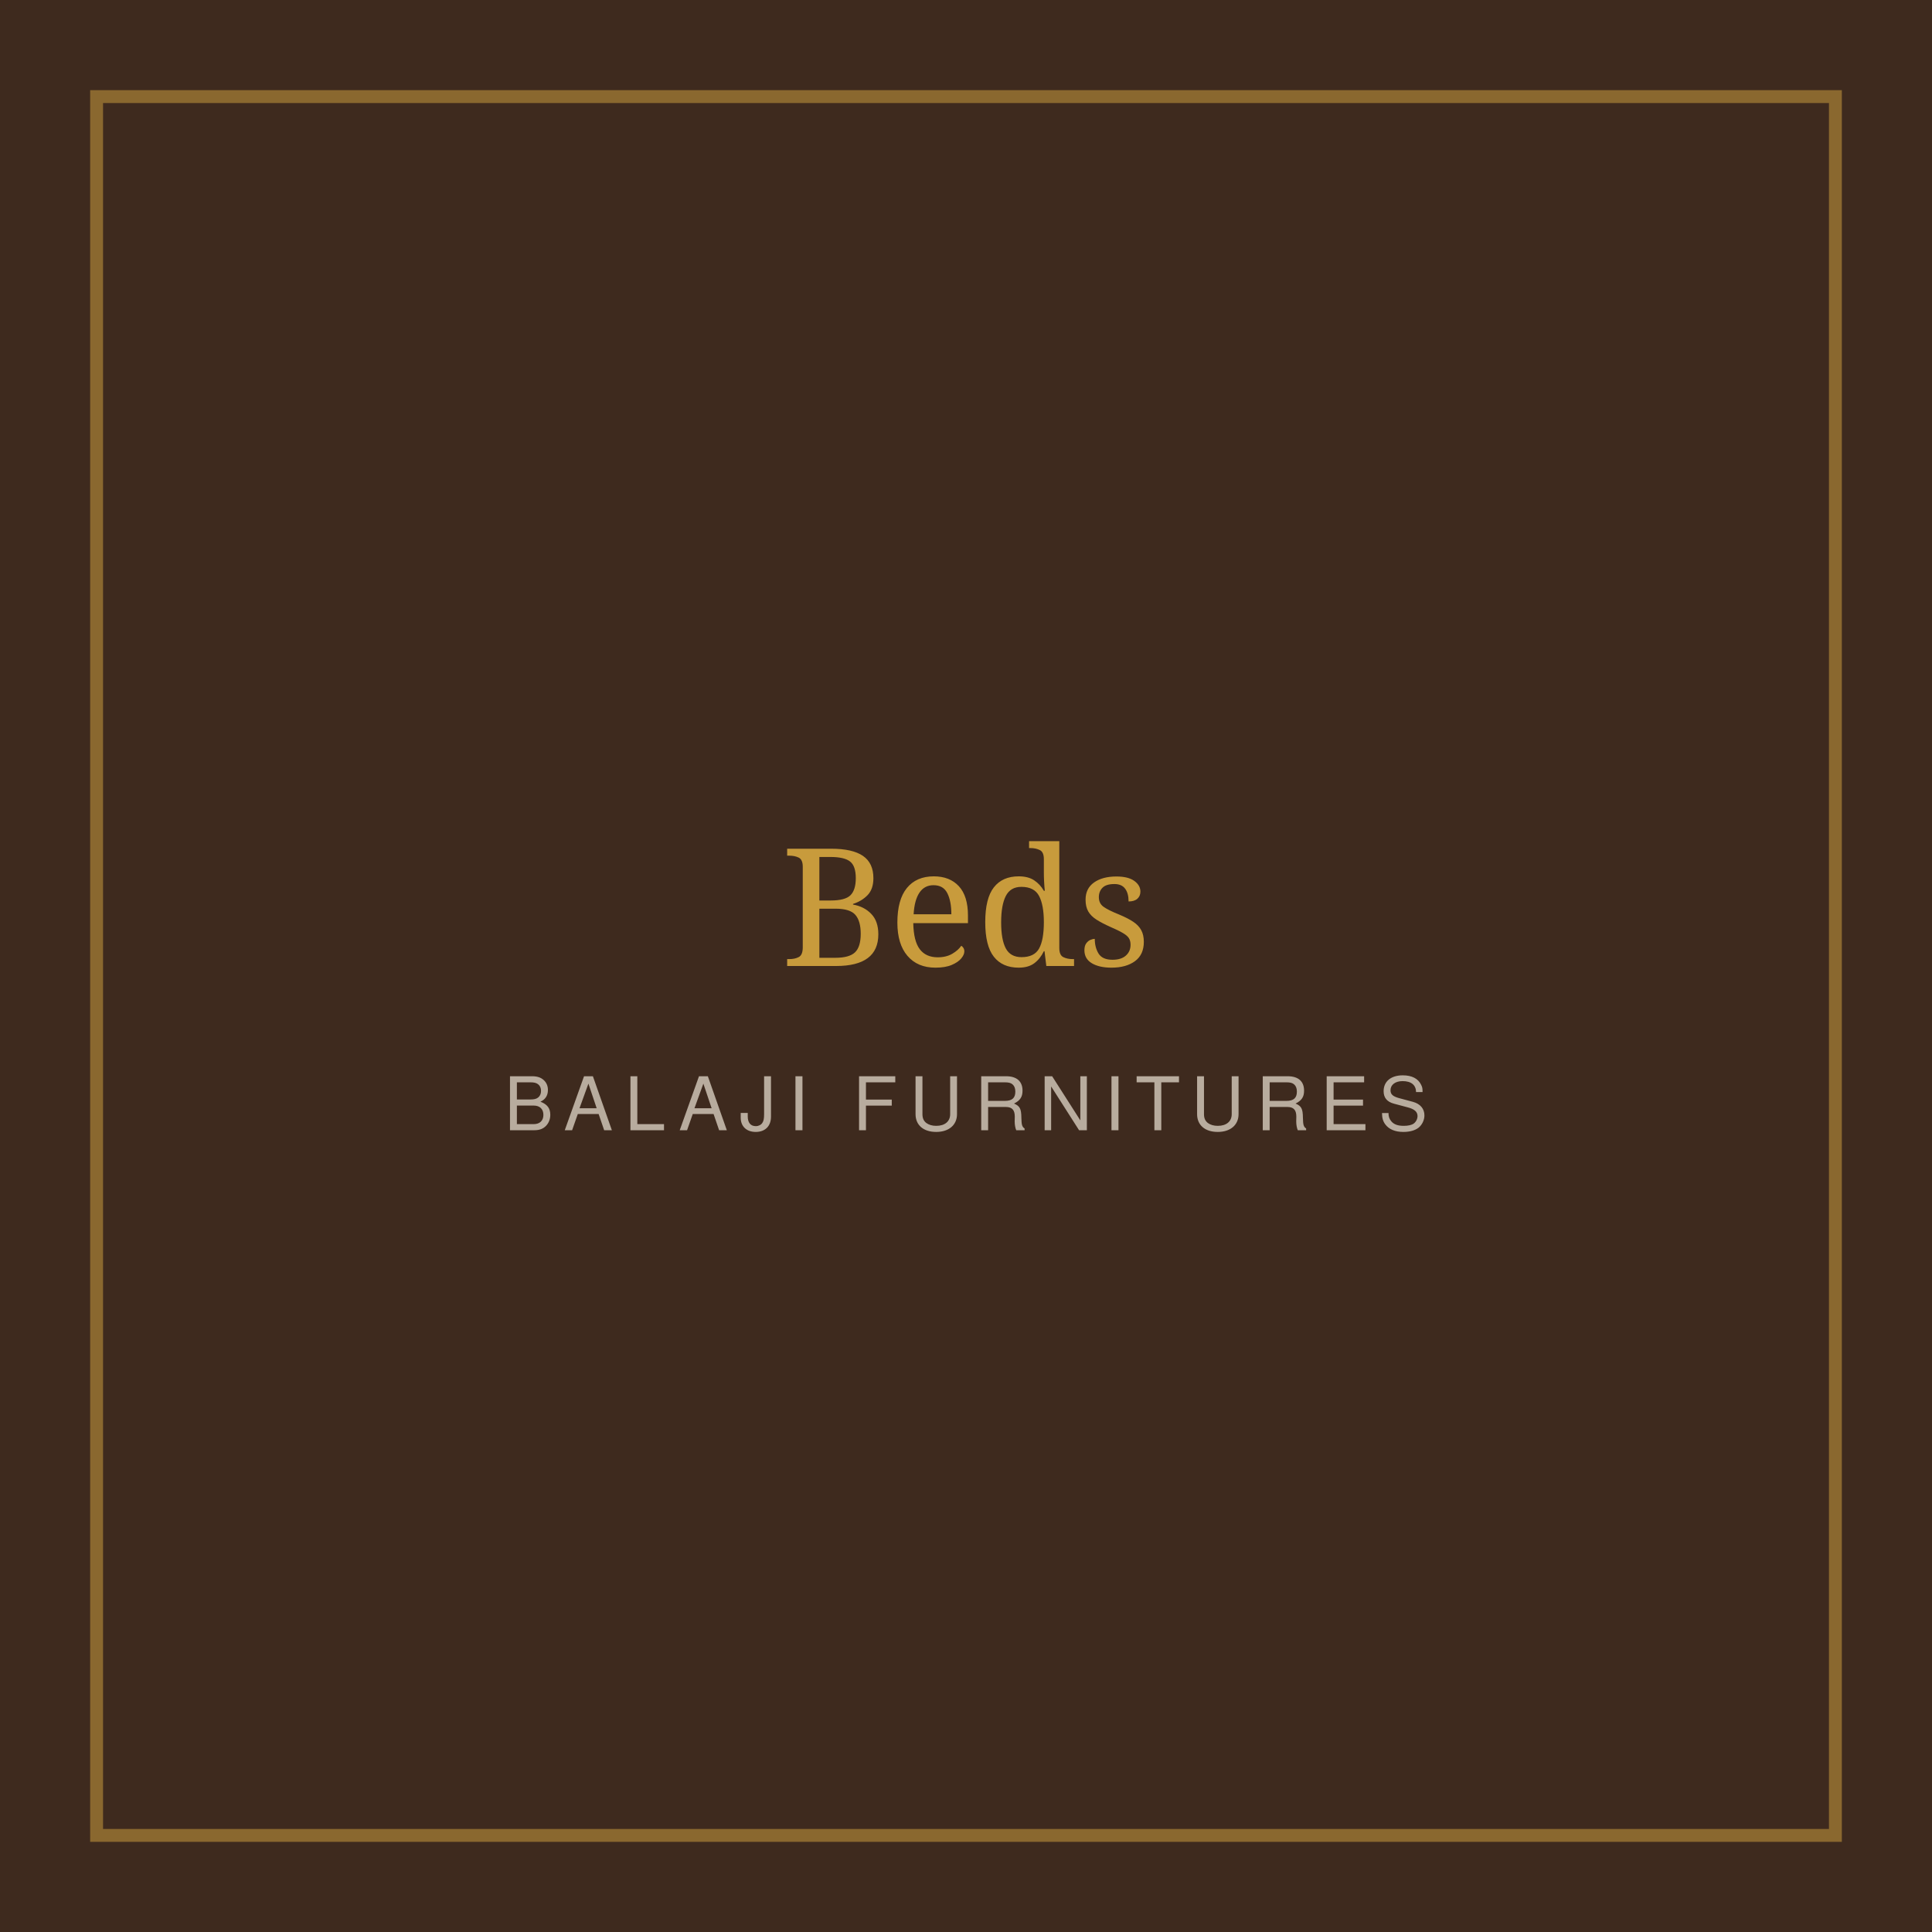
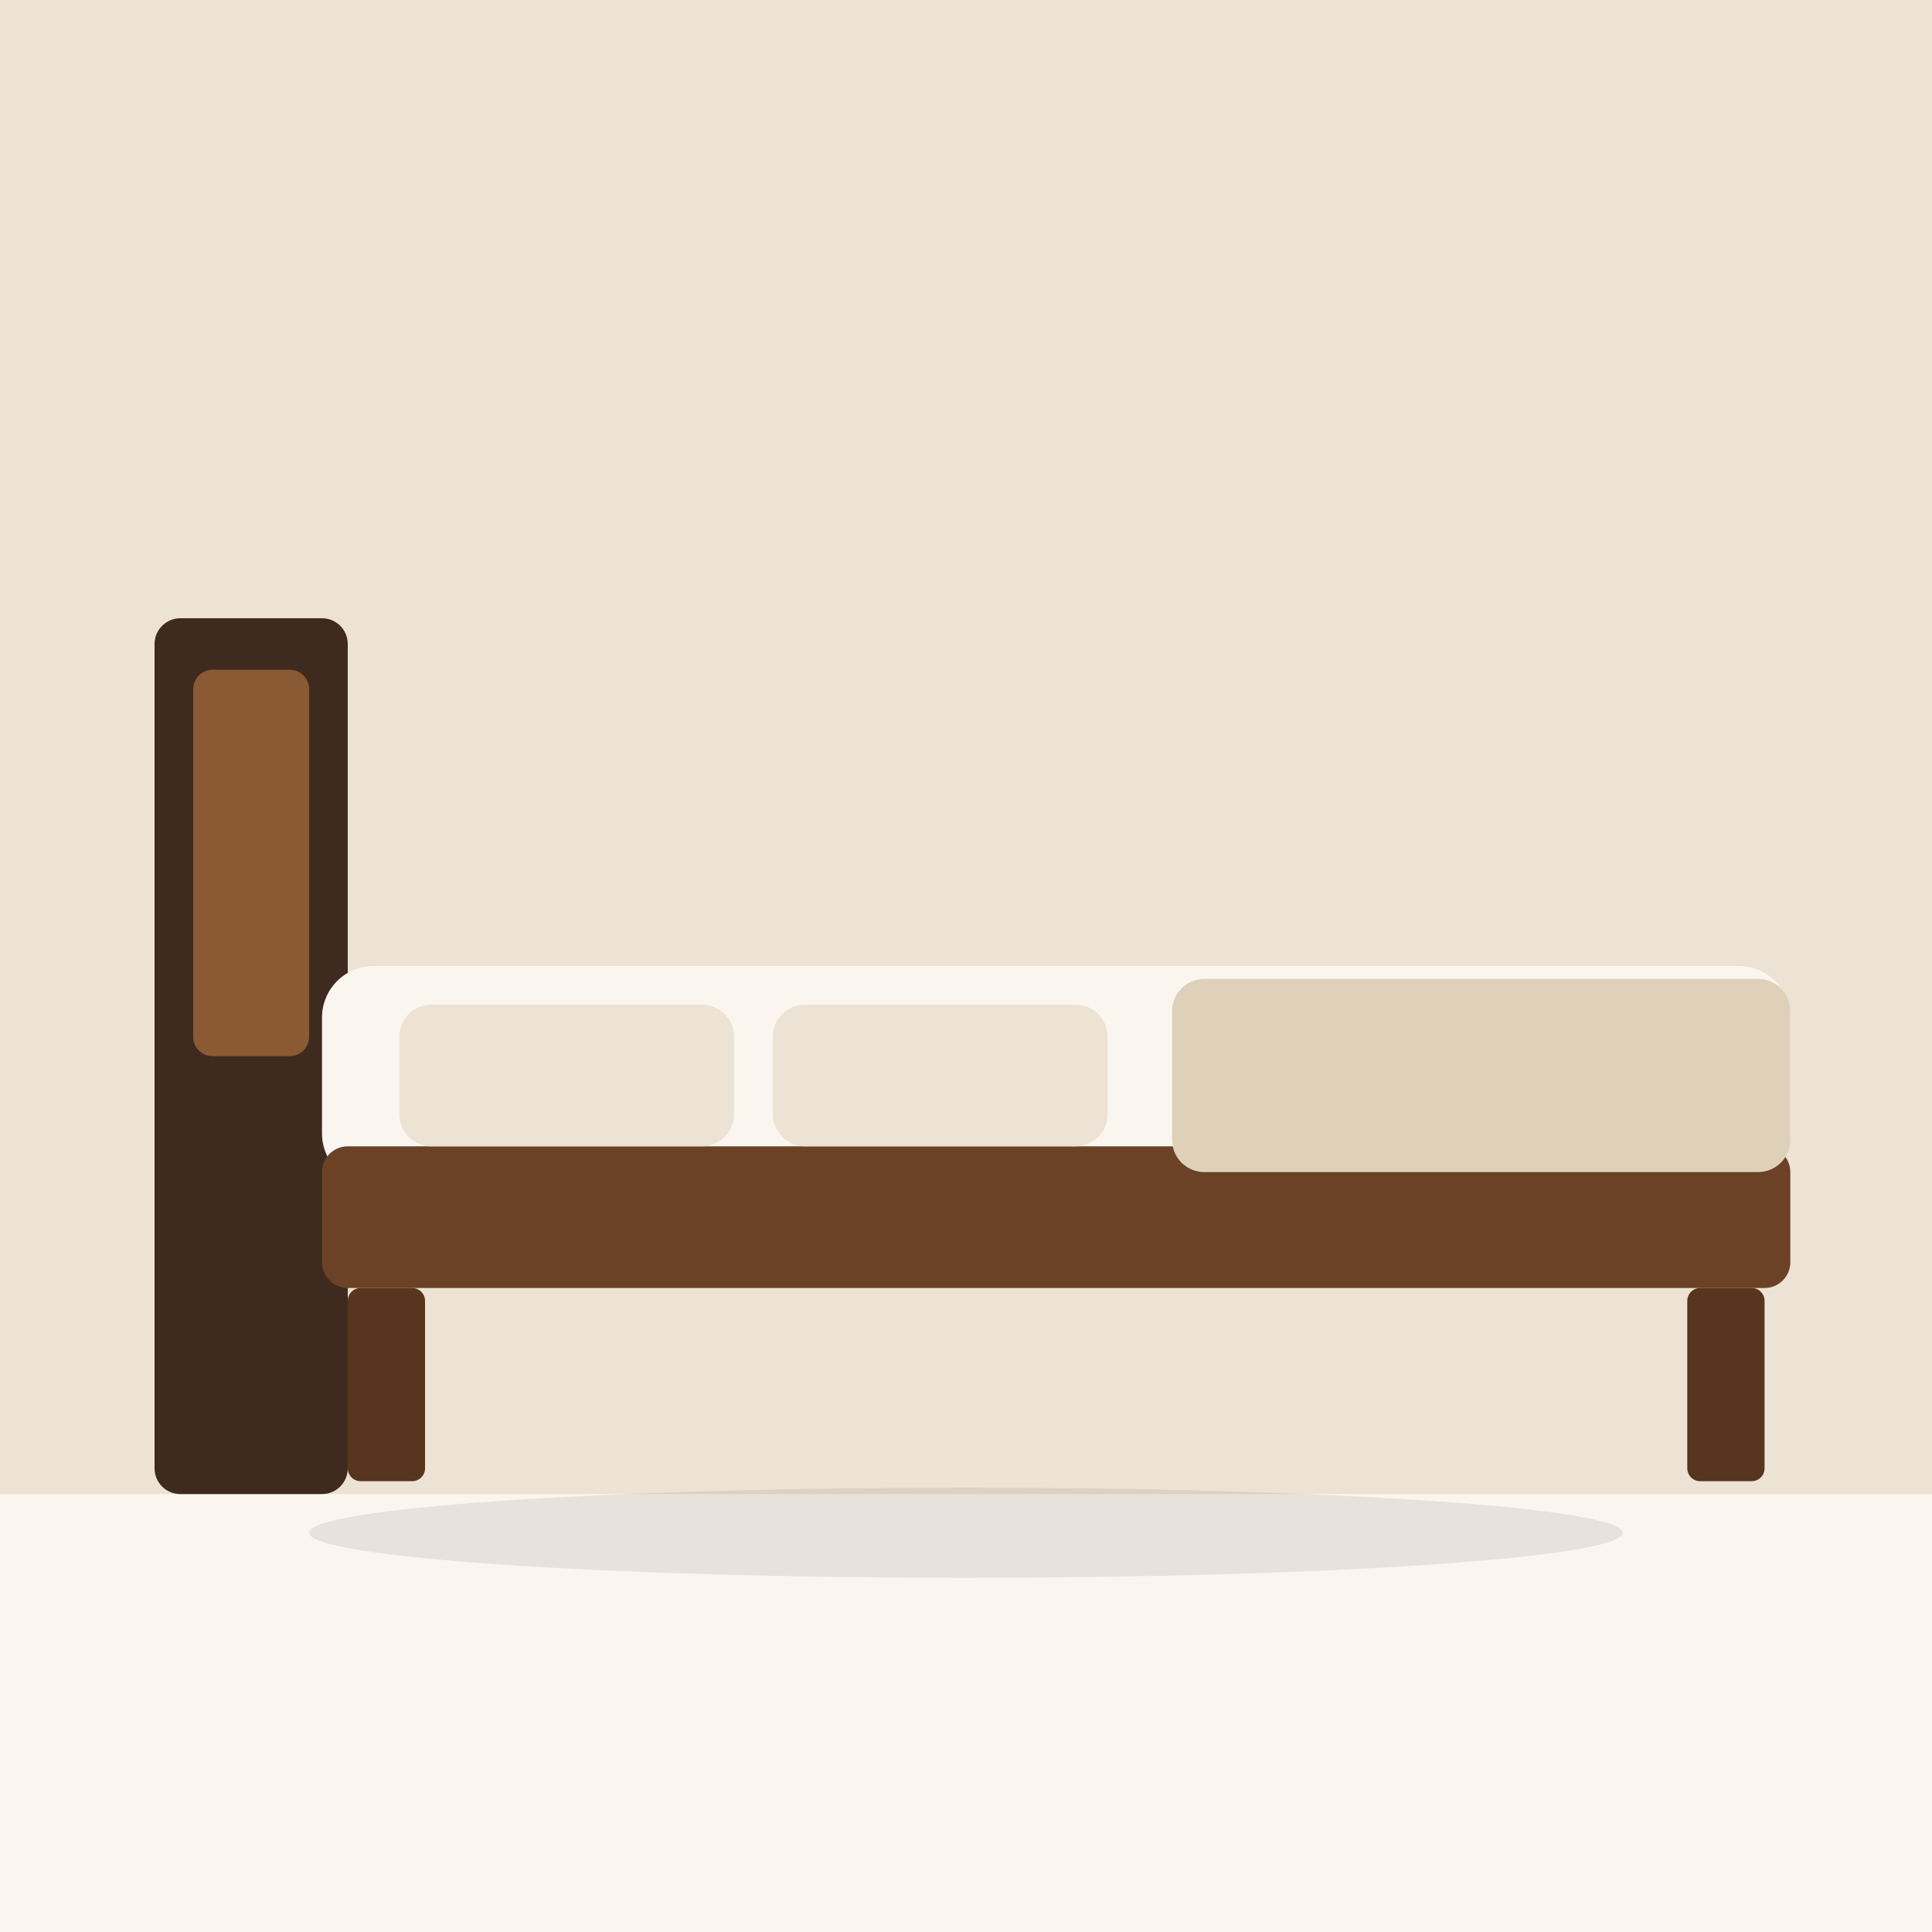
- <svg xmlns="http://www.w3.org/2000/svg" width="600" height="600" viewBox="0 0 600 600" role="img" aria-label="Beds placeholder">
-   <rect width="600" height="600" fill="#3E2A1E" />
-   <rect x="30" y="30" width="540" height="540" fill="none" stroke="#C89B3C" stroke-width="4" opacity="0.55" />
-   <text x="50%" y="300" text-anchor="middle" font-family="Georgia, 'Playfair Display', serif" font-size="51" fill="#C89B3C">Beds</text>
-   <text x="50%" y="351" text-anchor="middle" font-family="Helvetica, Arial, sans-serif" font-size="23" fill="#EDE3D4" opacity="0.7" letter-spacing="3.6">BALAJI FURNITURES</text>
+ <svg xmlns="http://www.w3.org/2000/svg" width="600" height="600" viewBox="0 0 300 300" role="img" aria-label="Beds">
+   <rect width="300" height="300" fill="#EDE3D4" />
+   <rect x="0" y="232" width="300" height="68" rx="0" fill="#FAF6EF" />
+   <ellipse cx="150" cy="238" rx="102" ry="7" fill="#3E2A1E" opacity="0.10" />
+   <g transform="translate(-50,0)">
+     <rect x="74" y="96" width="30" height="136" rx="4" fill="#3E2A1E" />
+     <rect x="80" y="104" width="18" height="60" rx="3" fill="#8A5A34" />
+     <rect x="100" y="150" width="228" height="34" rx="8" fill="#FAF6EF" />
+     <rect x="100" y="178" width="228" height="22" rx="4" fill="#6B4226" />
+     <rect x="112" y="156" width="52" height="22" rx="5" fill="#EDE3D4" />
+     <rect x="170" y="156" width="52" height="22" rx="5" fill="#EDE3D4" />
+     <rect x="232" y="152" width="96" height="30" rx="5" fill="#DFD0BA" />
+     <rect x="104" y="200" width="12" height="30" rx="2" fill="#57351E" />
+     <rect x="312" y="200" width="12" height="30" rx="2" fill="#57351E" />
+   </g>
</svg>
